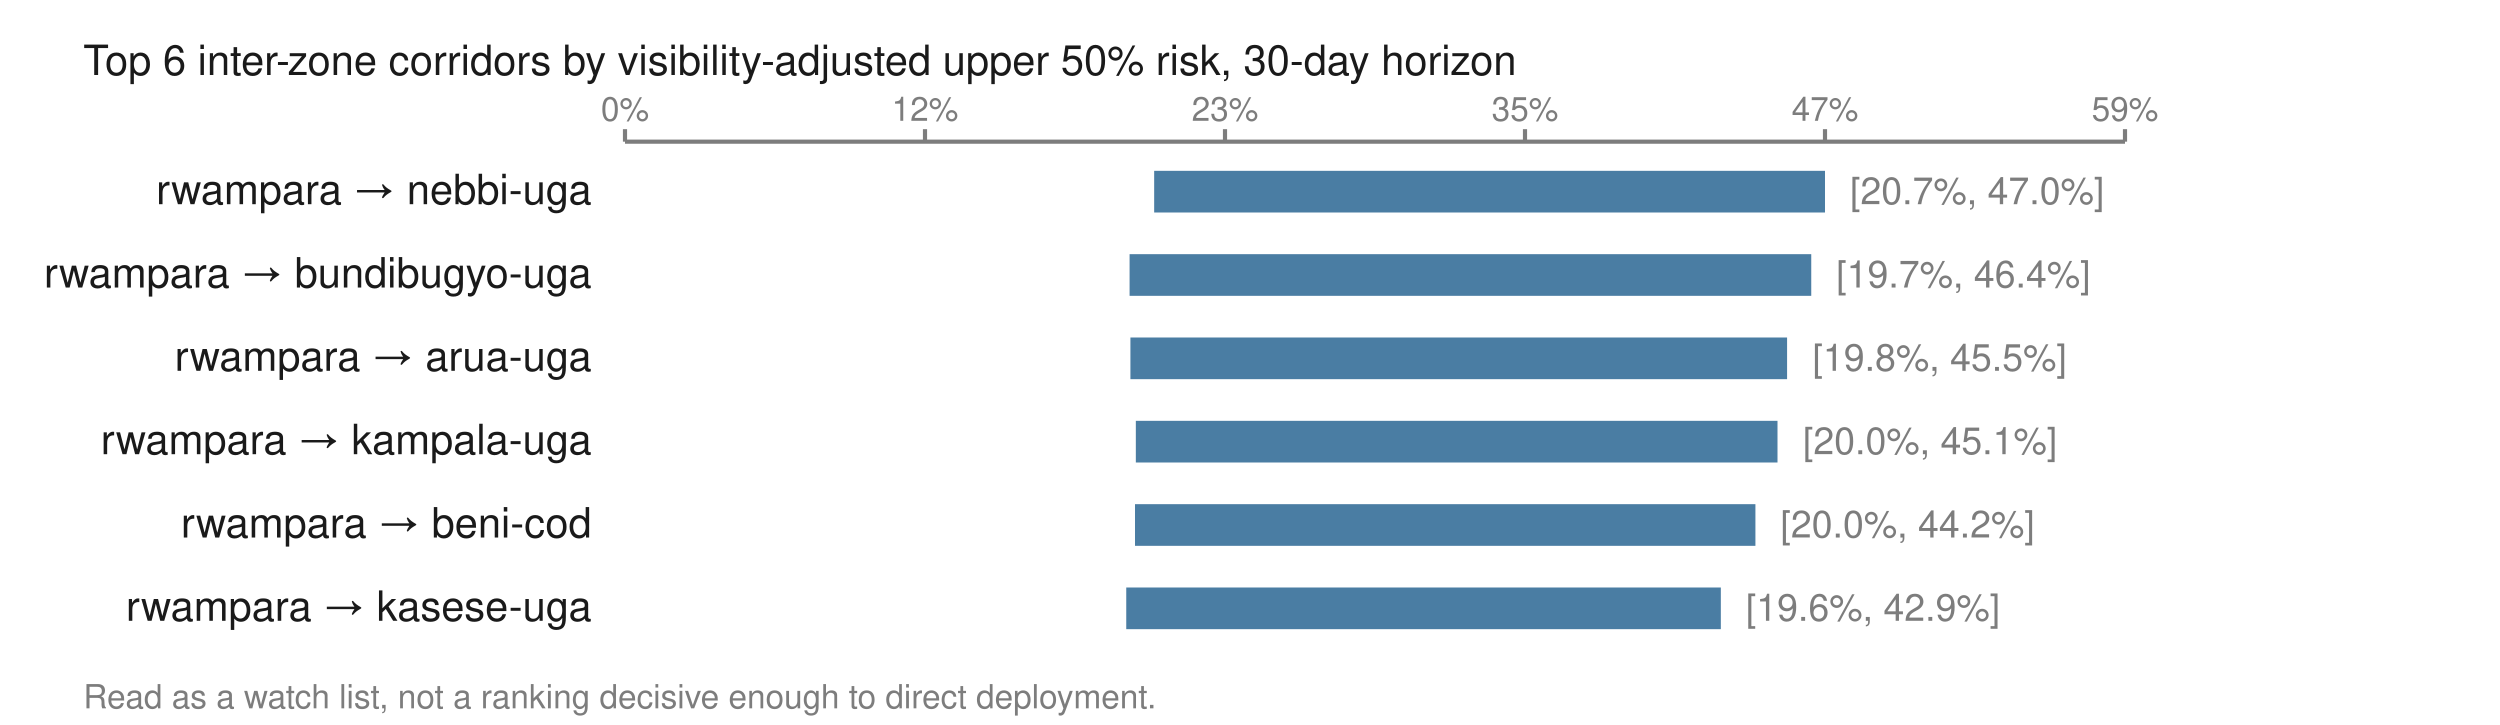
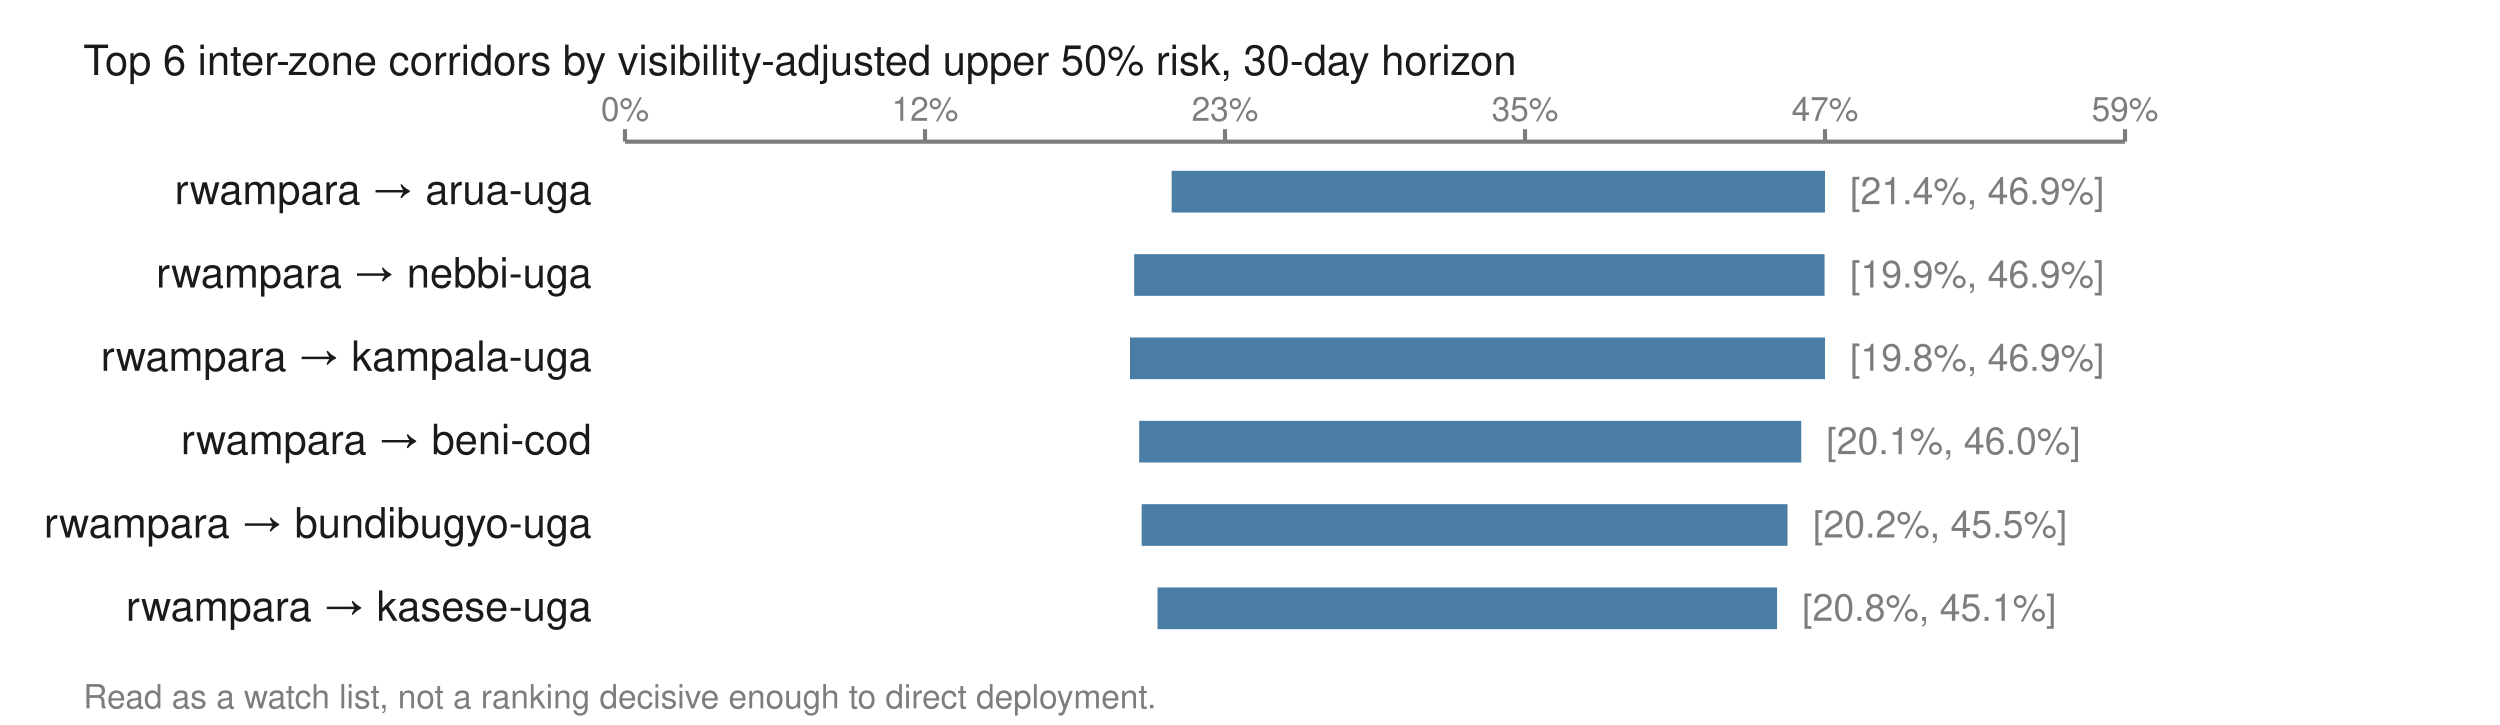
<svg xmlns="http://www.w3.org/2000/svg" viewBox="0 0 600 174" width="600" height="174" role="img" aria-labelledby="t">
  <text x="20.0" y="18.0" font-family="Helvetica,Arial,sans-serif" font-size="10" fill="#1a1a1a" font-weight="normal" text-anchor="start">Top 6 inter-zone corridors by visibility-adjusted upper 50% risk, 30-day horizon</text>
  <line x1="150.0" y1="34.0" x2="510.0" y2="34.0" stroke="#7d7d7d" stroke-width="1" />
  <line x1="150.0" y1="31.0" x2="150.0" y2="34.0" stroke="#7d7d7d" stroke-width="1" />
  <text x="150.0" y="29.0" font-family="Helvetica,Arial,sans-serif" font-size="8" fill="#7d7d7d" font-weight="normal" text-anchor="middle">0%</text>
  <line x1="222.0" y1="31.0" x2="222.0" y2="34.0" stroke="#7d7d7d" stroke-width="1" />
  <text x="222.0" y="29.0" font-family="Helvetica,Arial,sans-serif" font-size="8" fill="#7d7d7d" font-weight="normal" text-anchor="middle">12%</text>
  <line x1="294.0" y1="31.0" x2="294.0" y2="34.0" stroke="#7d7d7d" stroke-width="1" />
  <text x="294.0" y="29.0" font-family="Helvetica,Arial,sans-serif" font-size="8" fill="#7d7d7d" font-weight="normal" text-anchor="middle">23%</text>
  <line x1="366.0" y1="31.0" x2="366.0" y2="34.0" stroke="#7d7d7d" stroke-width="1" />
  <text x="366.0" y="29.0" font-family="Helvetica,Arial,sans-serif" font-size="8" fill="#7d7d7d" font-weight="normal" text-anchor="middle">35%</text>
  <line x1="438.0" y1="31.0" x2="438.0" y2="34.0" stroke="#7d7d7d" stroke-width="1" />
  <text x="438.0" y="29.0" font-family="Helvetica,Arial,sans-serif" font-size="8" fill="#7d7d7d" font-weight="normal" text-anchor="middle">47%</text>
  <line x1="510.0" y1="31.0" x2="510.0" y2="34.0" stroke="#7d7d7d" stroke-width="1" />
  <text x="510.0" y="29.0" font-family="Helvetica,Arial,sans-serif" font-size="8" fill="#7d7d7d" font-weight="normal" text-anchor="middle">59%</text>
-   <text x="142.0" y="49.0" font-family="Helvetica,Arial,sans-serif" font-size="10" fill="#1a1a1a" font-weight="normal" text-anchor="end">rwampara → nebbi-uga</text>
-   <rect x="277.0" y="41.0" width="161.0" height="10.0" fill="#4a7da3" />
-   <text x="444.0" y="49.0" font-family="Helvetica,Arial,sans-serif" font-size="9" fill="#7d7d7d" font-weight="normal" text-anchor="start">[20.7%, 47.0%]</text>
-   <text x="142.0" y="69.0" font-family="Helvetica,Arial,sans-serif" font-size="10" fill="#1a1a1a" font-weight="normal" text-anchor="end">rwampara → bundibugyo-uga</text>
-   <rect x="271.1" y="61.0" width="163.6" height="10.0" fill="#4a7da3" />
-   <text x="440.7" y="69.0" font-family="Helvetica,Arial,sans-serif" font-size="9" fill="#7d7d7d" font-weight="normal" text-anchor="start">[19.7%, 46.4%]</text>
-   <text x="142.0" y="89.0" font-family="Helvetica,Arial,sans-serif" font-size="10" fill="#1a1a1a" font-weight="normal" text-anchor="end">rwampara → arua-uga</text>
-   <rect x="271.3" y="81.0" width="157.6" height="10.0" fill="#4a7da3" />
-   <text x="435.0" y="89.0" font-family="Helvetica,Arial,sans-serif" font-size="9" fill="#7d7d7d" font-weight="normal" text-anchor="start">[19.8%, 45.5%]</text>
-   <text x="142.0" y="109.0" font-family="Helvetica,Arial,sans-serif" font-size="10" fill="#1a1a1a" font-weight="normal" text-anchor="end">rwampara → kampala-uga</text>
-   <rect x="272.6" y="101.0" width="154.0" height="10.0" fill="#4a7da3" />
-   <text x="432.7" y="109.0" font-family="Helvetica,Arial,sans-serif" font-size="9" fill="#7d7d7d" font-weight="normal" text-anchor="start">[20.0%, 45.1%]</text>
-   <text x="142.0" y="129.0" font-family="Helvetica,Arial,sans-serif" font-size="10" fill="#1a1a1a" font-weight="normal" text-anchor="end">rwampara → beni-cod</text>
-   <rect x="272.4" y="121.0" width="148.9" height="10.0" fill="#4a7da3" />
-   <text x="427.3" y="129.0" font-family="Helvetica,Arial,sans-serif" font-size="9" fill="#7d7d7d" font-weight="normal" text-anchor="start">[20.0%, 44.2%]</text>
+   <text x="142.0" y="49.0" font-family="Helvetica,Arial,sans-serif" font-size="10" fill="#1a1a1a" font-weight="normal" text-anchor="end">rwampara → arua-uga</text>
+   <rect x="281.2" y="41.0" width="156.8" height="10.0" fill="#4a7da3" />
+   <text x="444.0" y="49.0" font-family="Helvetica,Arial,sans-serif" font-size="9" fill="#7d7d7d" font-weight="normal" text-anchor="start">[21.4%, 46.9%]</text>
+   <text x="142.0" y="69.0" font-family="Helvetica,Arial,sans-serif" font-size="10" fill="#1a1a1a" font-weight="normal" text-anchor="end">rwampara → nebbi-uga</text>
+   <rect x="272.2" y="61.0" width="165.7" height="10.0" fill="#4a7da3" />
+   <text x="444.0" y="69.0" font-family="Helvetica,Arial,sans-serif" font-size="9" fill="#7d7d7d" font-weight="normal" text-anchor="start">[19.9%, 46.9%]</text>
+   <text x="142.0" y="89.0" font-family="Helvetica,Arial,sans-serif" font-size="10" fill="#1a1a1a" font-weight="normal" text-anchor="end">rwampara → kampala-uga</text>
+   <rect x="271.2" y="81.0" width="166.8" height="10.0" fill="#4a7da3" />
+   <text x="444.0" y="89.0" font-family="Helvetica,Arial,sans-serif" font-size="9" fill="#7d7d7d" font-weight="normal" text-anchor="start">[19.8%, 46.9%]</text>
+   <text x="142.0" y="109.0" font-family="Helvetica,Arial,sans-serif" font-size="10" fill="#1a1a1a" font-weight="normal" text-anchor="end">rwampara → beni-cod</text>
+   <rect x="273.4" y="101.0" width="158.9" height="10.0" fill="#4a7da3" />
+   <text x="438.3" y="109.0" font-family="Helvetica,Arial,sans-serif" font-size="9" fill="#7d7d7d" font-weight="normal" text-anchor="start">[20.1%, 46.0%]</text>
+   <text x="142.0" y="129.0" font-family="Helvetica,Arial,sans-serif" font-size="10" fill="#1a1a1a" font-weight="normal" text-anchor="end">rwampara → bundibugyo-uga</text>
+   <rect x="274.0" y="121.0" width="155.0" height="10.0" fill="#4a7da3" />
+   <text x="435.1" y="129.0" font-family="Helvetica,Arial,sans-serif" font-size="9" fill="#7d7d7d" font-weight="normal" text-anchor="start">[20.2%, 45.5%]</text>
  <text x="142.0" y="149.0" font-family="Helvetica,Arial,sans-serif" font-size="10" fill="#1a1a1a" font-weight="normal" text-anchor="end">rwampara → kasese-uga</text>
-   <rect x="270.3" y="141.0" width="142.7" height="10.0" fill="#4a7da3" />
-   <text x="419.0" y="149.0" font-family="Helvetica,Arial,sans-serif" font-size="9" fill="#7d7d7d" font-weight="normal" text-anchor="start">[19.6%, 42.9%]</text>
+   <rect x="277.8" y="141.0" width="148.7" height="10.0" fill="#4a7da3" />
+   <text x="432.5" y="149.0" font-family="Helvetica,Arial,sans-serif" font-size="9" fill="#7d7d7d" font-weight="normal" text-anchor="start">[20.8%, 45.1%]</text>
  <text x="20.0" y="170.0" font-family="Helvetica,Arial,sans-serif" font-size="8" fill="#7d7d7d" font-weight="normal" text-anchor="start">Read as a watch list, not a ranking decisive enough to direct deployment.</text>
</svg>
